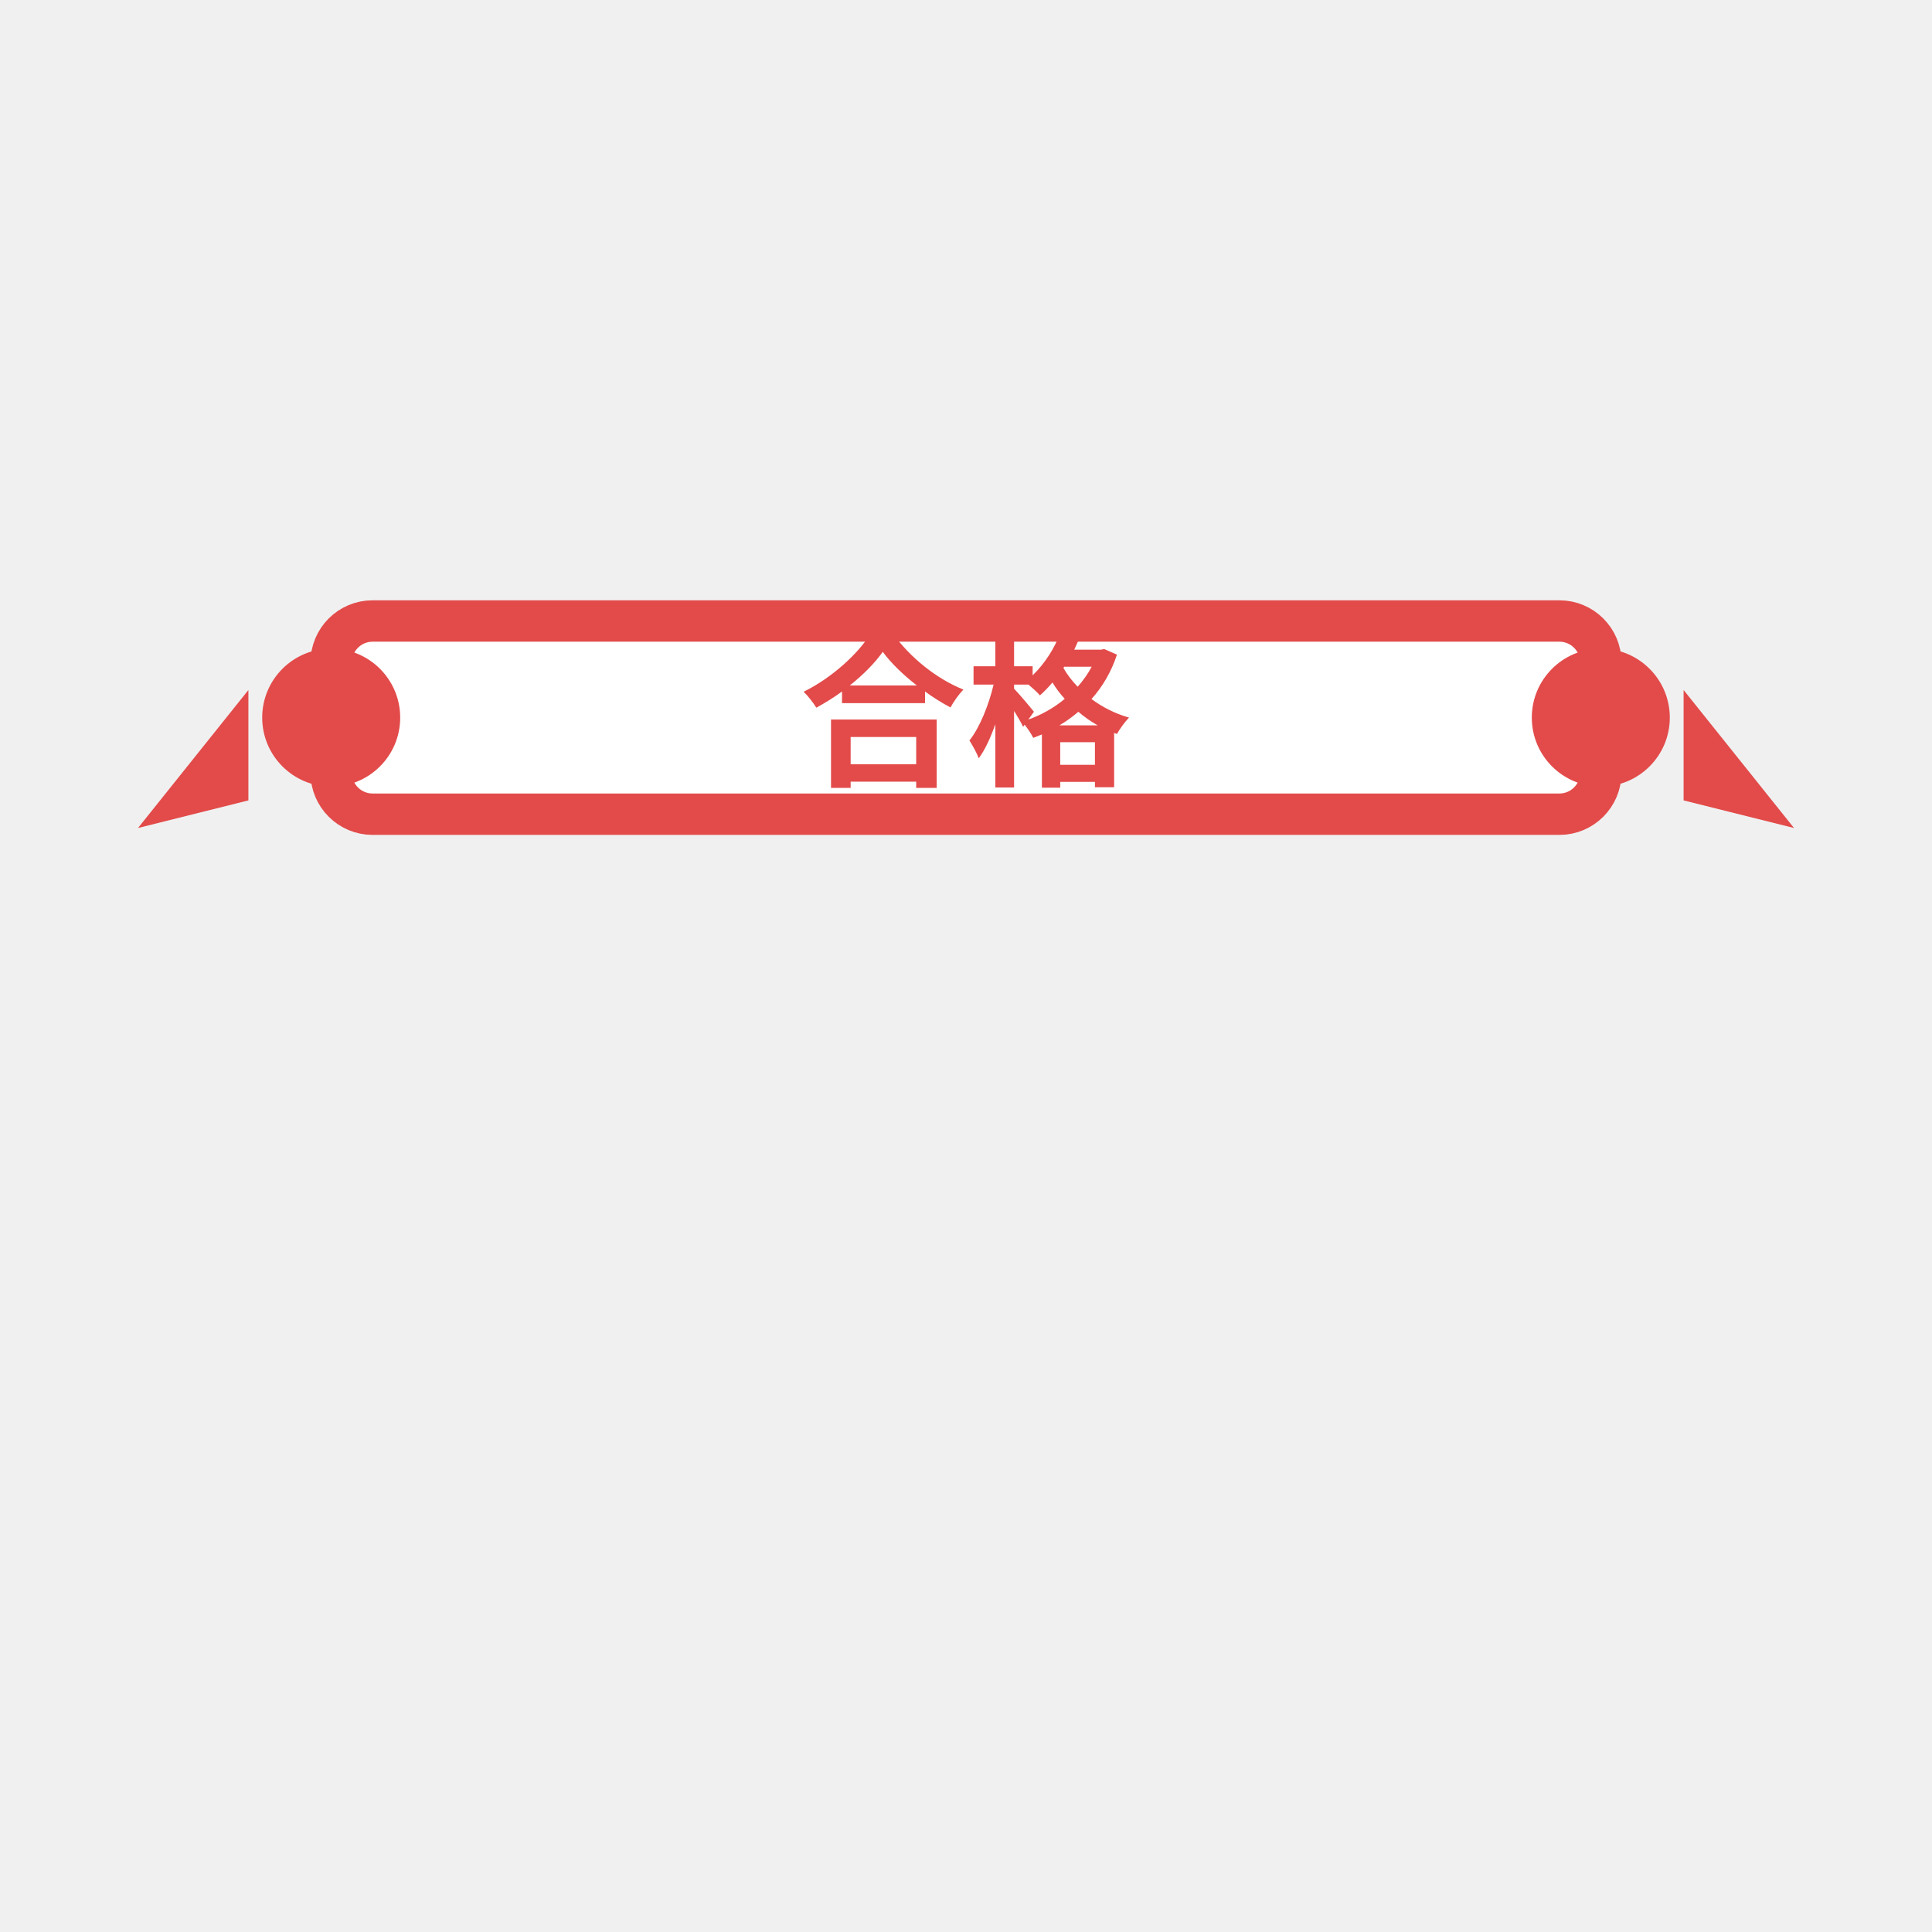
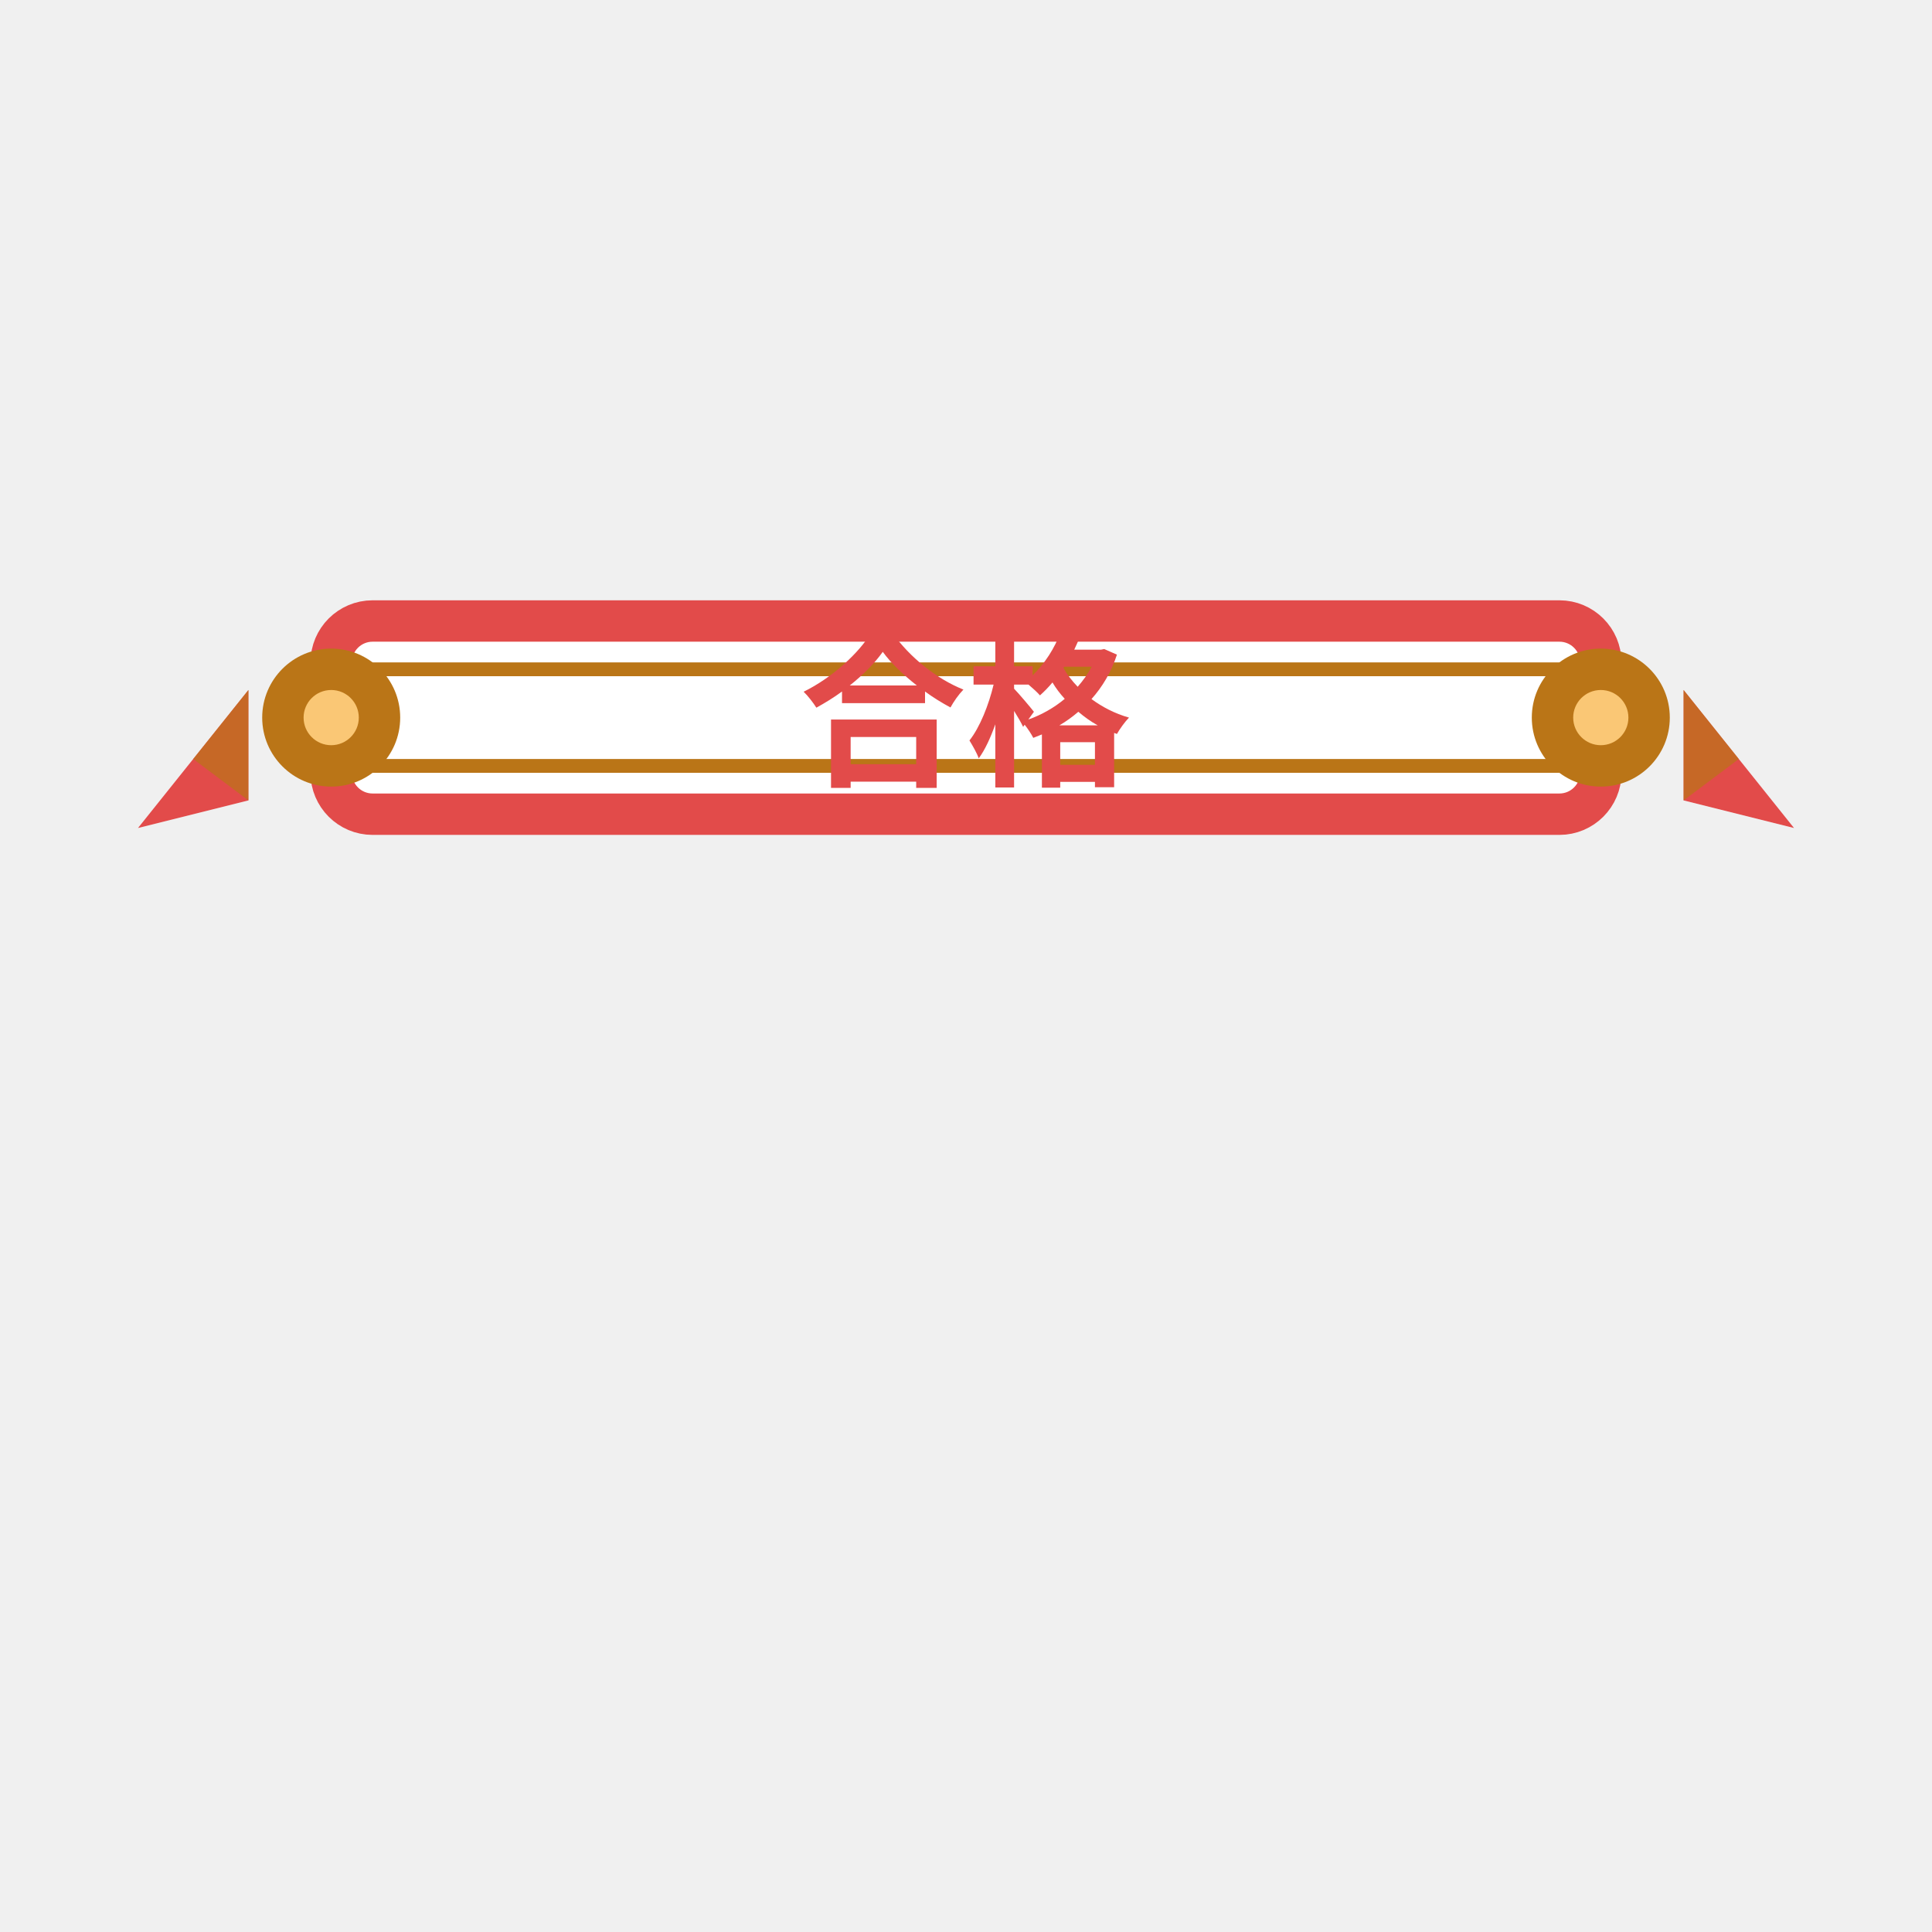
<svg xmlns="http://www.w3.org/2000/svg" viewBox="0 0 140 140" width="140" height="140">
  <rect x="24" y="45" width="92" height="14" rx="3" fill="#FFFFFF" stroke="#E24B4A" stroke-width="3" />
+   <line x1="26" y1="48.5" x2="114" y2="48.5" stroke="#BA7517" stroke-width="1" />
+   <line x1="26" y1="55.5" x2="114" y2="55.5" stroke="#BA7517" stroke-width="1" />
  <text x="70" y="56" font-family="sans-serif" font-size="12" font-weight="bold" fill="#E24B4A" text-anchor="middle">合格</text>
-   <circle cx="24" cy="52" r="5" fill="#E24B4A" />
-   <circle cx="116" cy="52" r="5" fill="#E24B4A" />
+   <circle cx="24" cy="52" r="5" fill="#BA7517" />
+   <circle cx="116" cy="52" r="5" fill="#BA7517" />
+   <circle cx="24" cy="52" r="2" fill="#FAC775" />
+   <circle cx="116" cy="52" r="2" fill="#FAC775" />
  <path d="M18 50 L10 60 L18 58 Z" fill="#E24B4A" />
  <path d="M122 50 L130 60 L122 58 Z" fill="#E24B4A" />
+   <path d="M18 50 L14 55 L18 58 Z" fill="#BA7517" opacity=".7" />
+   <path d="M122 50 L126 55 L122 58 Z" fill="#BA7517" opacity=".7" />
</svg>
